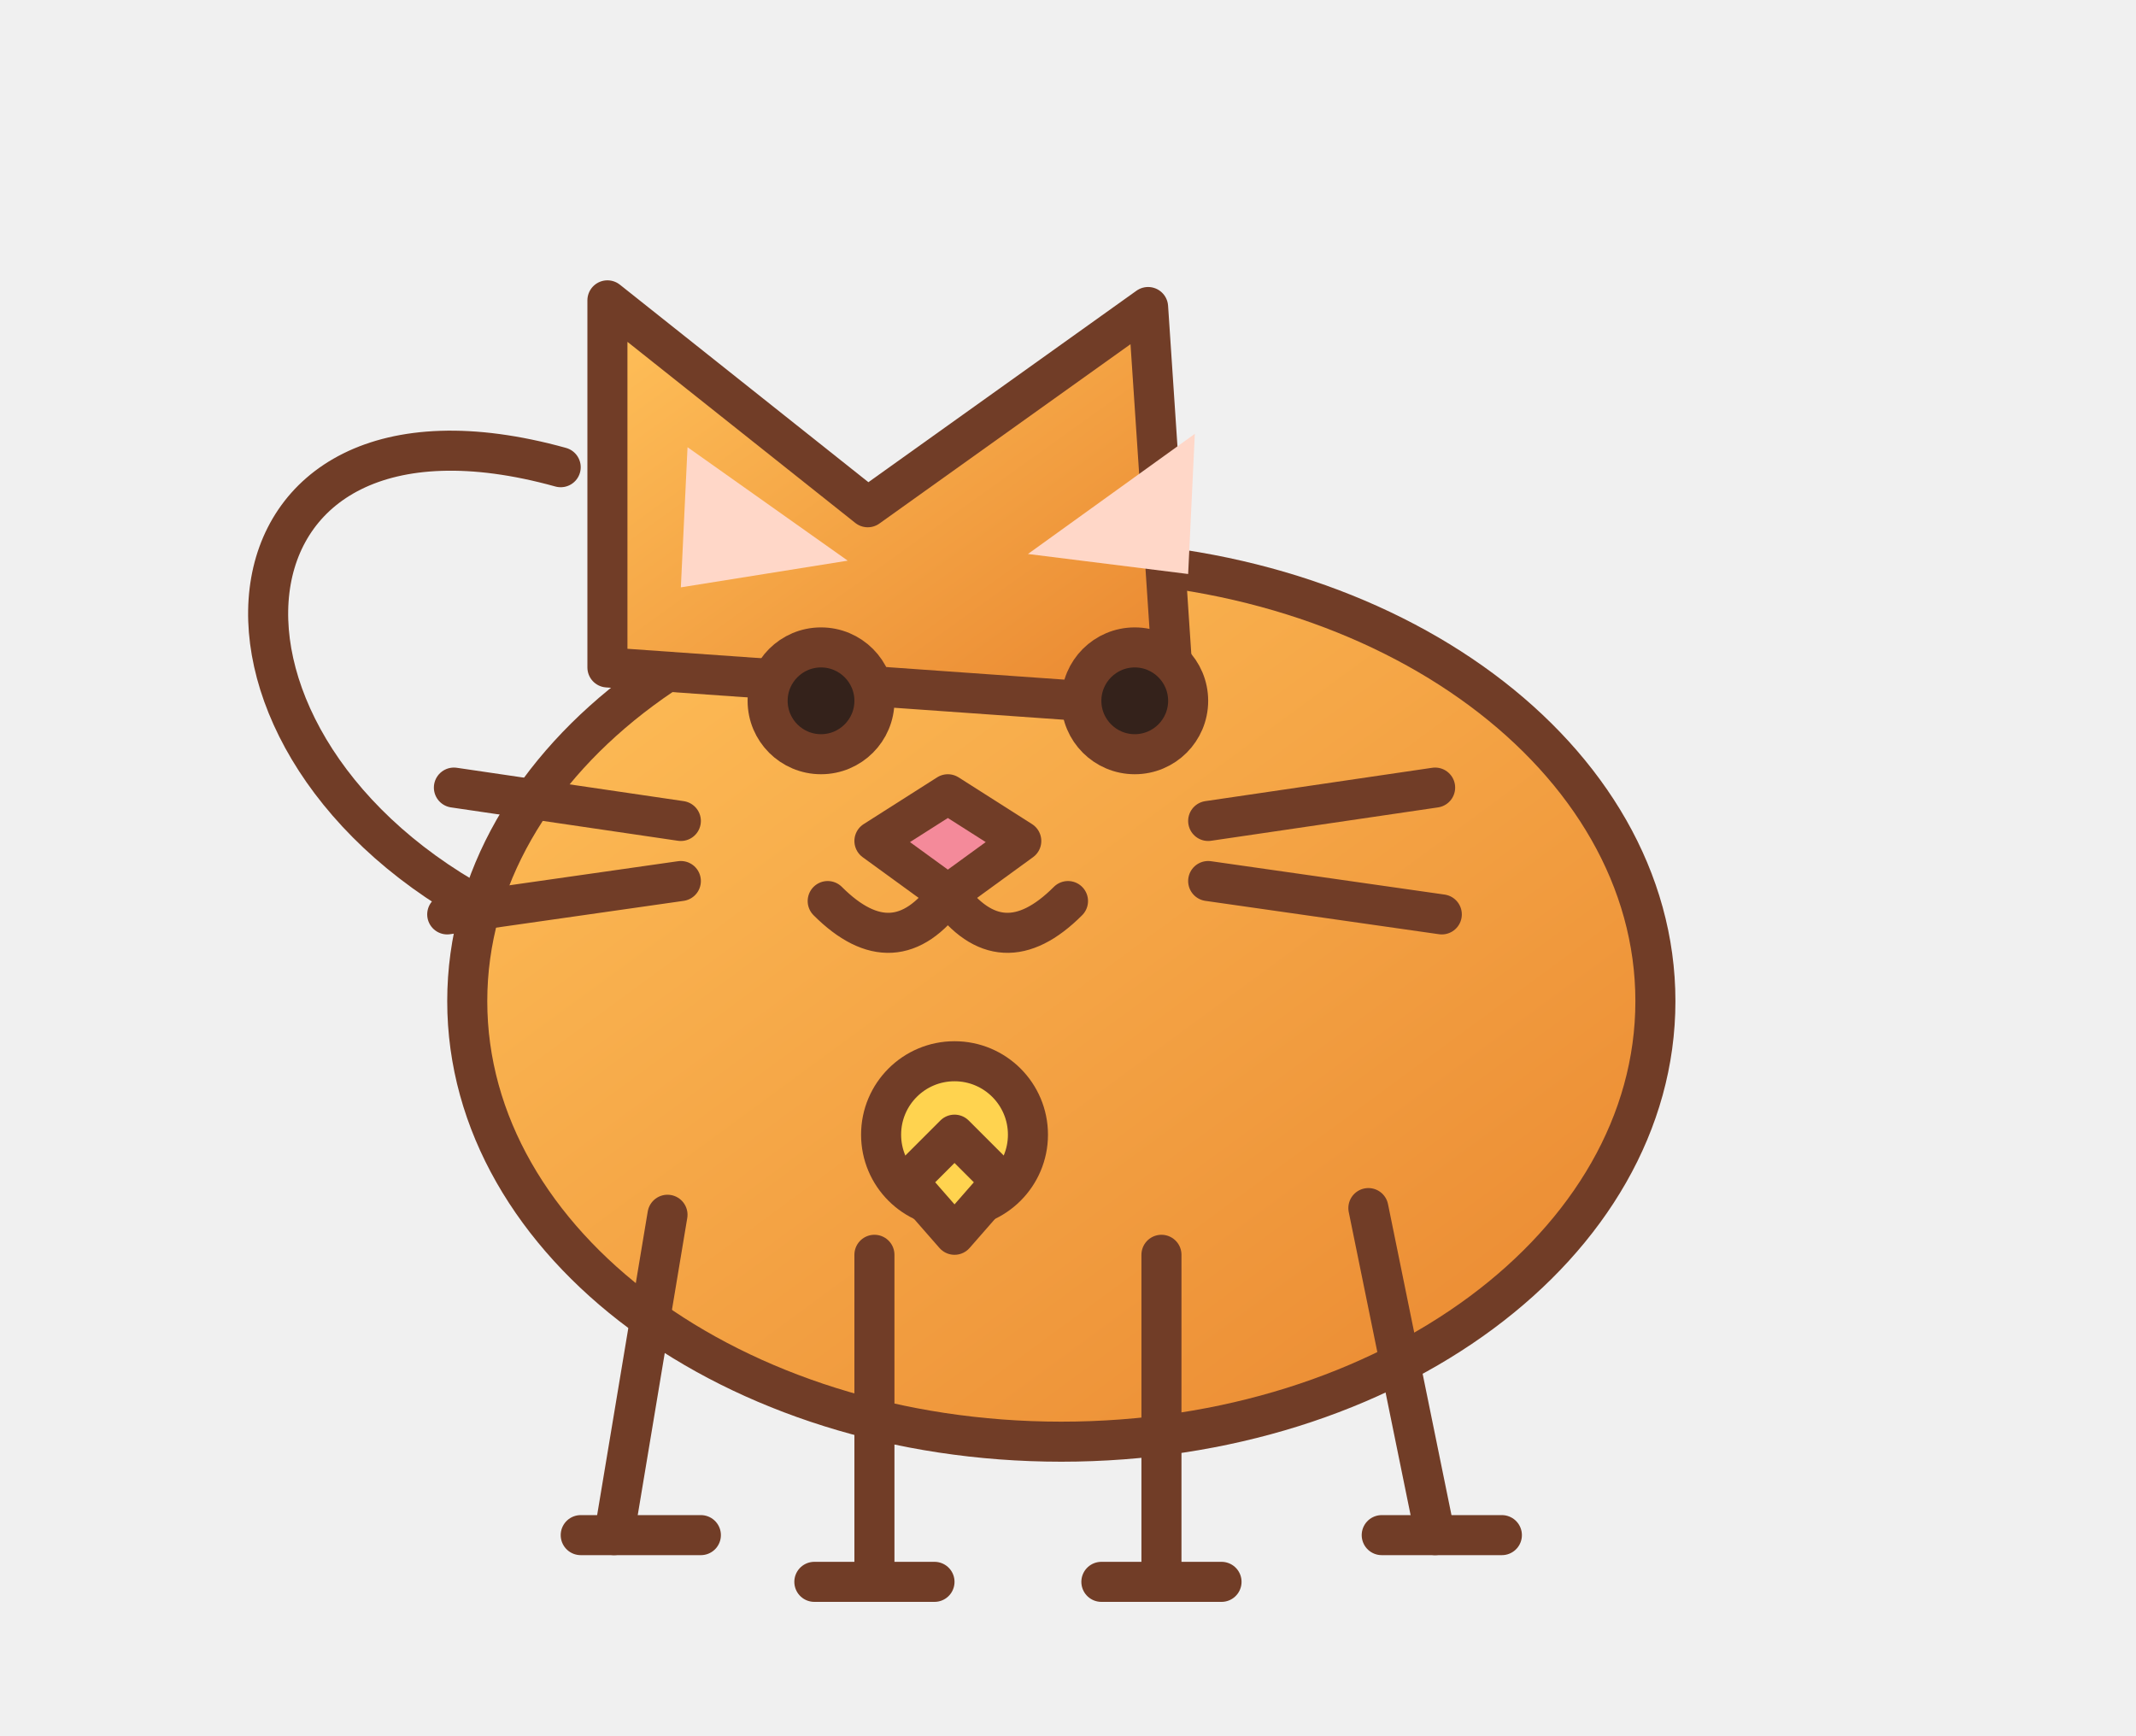
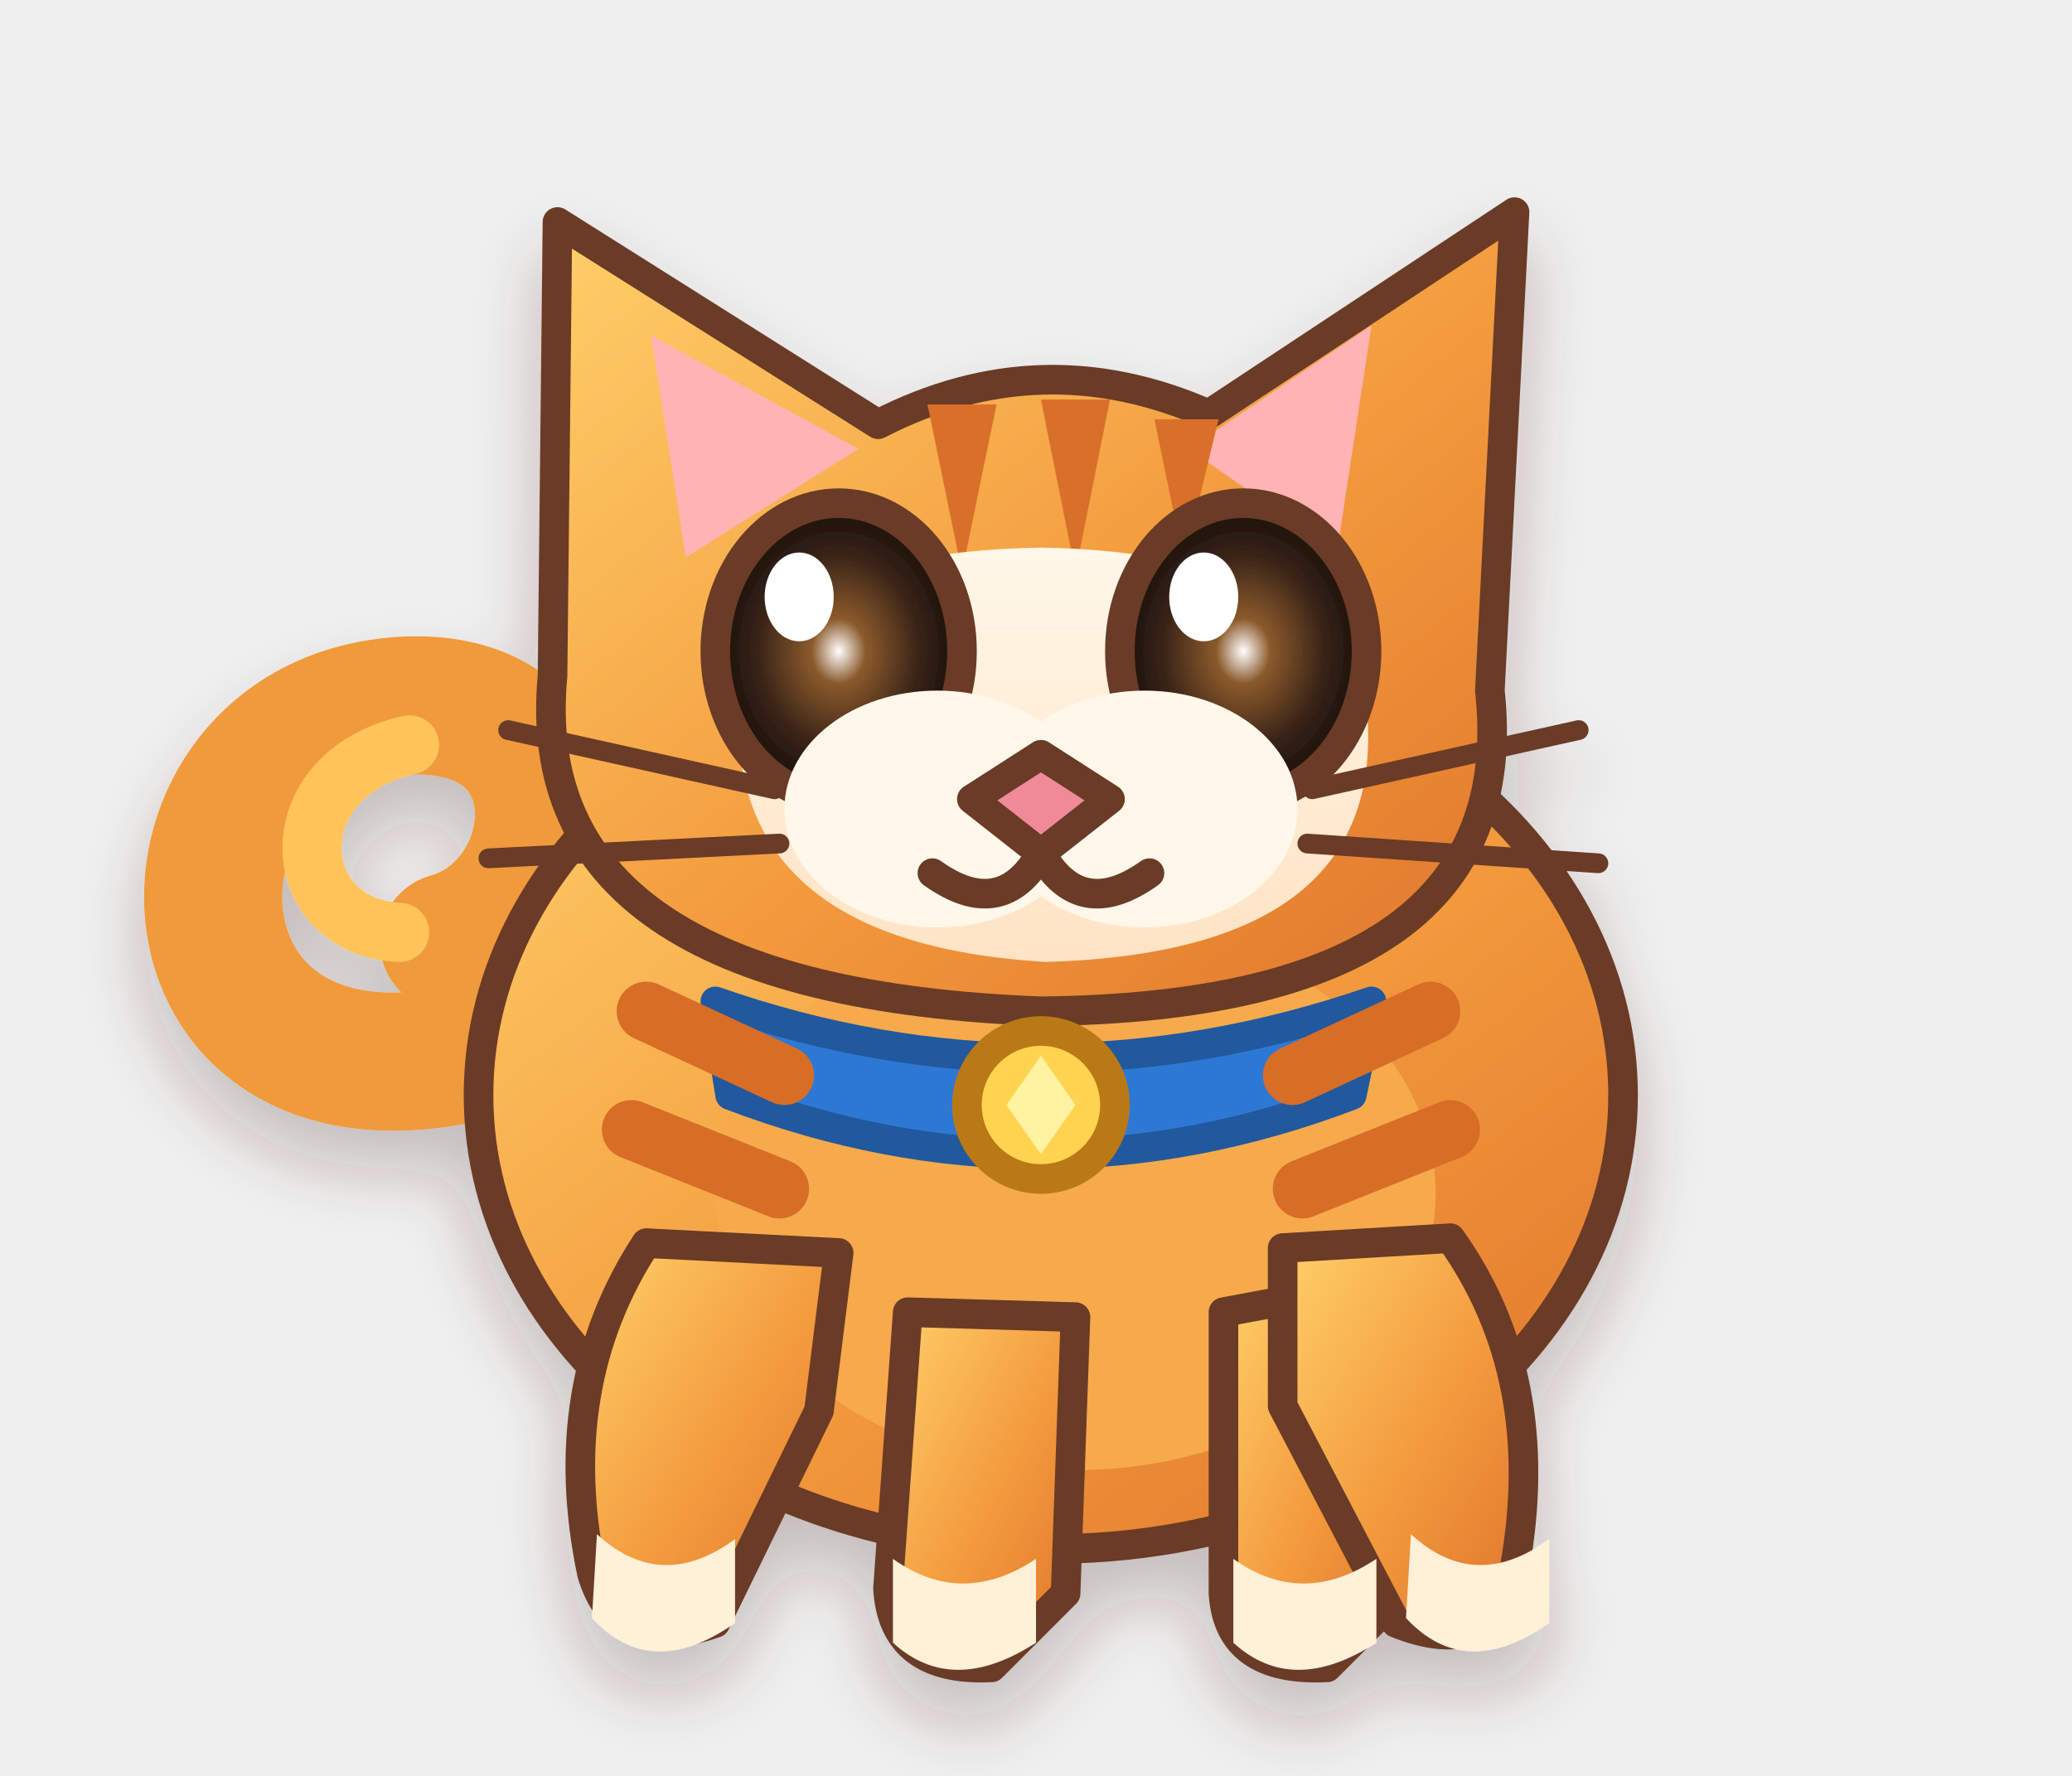
- <svg xmlns="http://www.w3.org/2000/svg" viewBox="0 0 320 260">
+ <svg xmlns="http://www.w3.org/2000/svg" viewBox="0 0 420 360">
  <defs>
    <linearGradient id="fur" x1="0" y1="0" x2="1" y2="1">
-       <stop stop-color="#FFC15A" />
-       <stop offset="1" stop-color="#E9862F" />
+       <stop stop-color="#FFD06A" />
+       <stop offset=".55" stop-color="#F39A3D" />
+       <stop offset="1" stop-color="#DF742B" />
    </linearGradient>
+     <linearGradient id="cream" x1="0" y1="0" x2="0" y2="1">
+       <stop stop-color="#FFF7E8" />
+       <stop offset="1" stop-color="#FFE3C4" />
+     </linearGradient>
+     <radialGradient id="eye">
+       <stop stop-color="#FFF" />
+       <stop offset=".22" stop-color="#8B5A2B" />
+       <stop offset=".65" stop-color="#3A2418" />
+       <stop offset="1" stop-color="#140D0A" />
+     </radialGradient>
+     <filter id="shadow">
+       <feDropShadow dx="0" dy="8" stdDeviation="7" flood-color="#4A2B1F" flood-opacity=".25" />
+     </filter>
  </defs>
-   <g stroke="#713D27" stroke-width="6" stroke-linecap="round" stroke-linejoin="round">
-     <path fill="none" d="M74 137C25 112 30 55 84 70" />
-     <ellipse cx="159" cy="150" rx="89" ry="66" fill="url(#fur)" />
-     <path fill="url(#fur)" d="M91 100V45l39 31 42-30 4 60z" />
-     <path fill="#FFD7C8" d="M103 67l24 17-25 4zM154 83l25-18-1 21z" stroke="none" />
-     <circle cx="123" cy="105" r="8" fill="#34221B" />
-     <circle cx="170" cy="105" r="8" fill="#34221B" />
-     <path fill="#F48A9A" d="M142 119l11 7-11 8-11-8z" />
-     <path fill="none" d="M142 134q-8 11-18 1M142 134q8 11 18 1M102 123l-34-5M102 132l-35 5M181 123l34-5M181 132l35 5" />
-     <path fill="url(#fur)" d="M100 182l-8 48M131 188v49M174 188v49M205 181l10 49" />
-     <path fill="none" d="M87 230h18M122 237h18M165 237h18M207 230h18" />
-     <circle cx="143" cy="170" r="11" fill="#FFD34F" />
-     <path fill="#FFD34F" d="M143 170l7 7-7 8-7-8z" />
+   <g filter="url(#shadow)" stroke="#6A3A25" stroke-width="6" stroke-linecap="round" stroke-linejoin="round">
+     <path fill="none" stroke="#F09A3B" stroke-width="28" d="M92 214C28 226 29 145 83 143C120 142 116 184 91 191" />
+     <path fill="none" stroke="#FFC35A" stroke-width="12" d="M83 151C56 157 58 188 81 189" />
+     <ellipse cx="213" cy="222" rx="116" ry="92" fill="url(#fur)" />
+     <ellipse cx="218" cy="242" rx="73" ry="56" fill="#F6AA4B" stroke="none" />
+     <path fill="url(#fur)" d="M112 137L113 45L178 86Q211 69 245 84L307 43L302 140Q309 204 211 205Q106 201 112 137Z" />
+     <path fill="#FFB3B4" stroke="none" d="M132 68L139 113L174 91Z" />
+     <path fill="#FFB3B4" stroke="none" d="M278 66L271 112L241 91Z" />
+     <path fill="#D96F29" stroke="none" d="M188 82h14l-7 34zM211 81h14l-7 35zM234 85h13l-7 29z" />
+     <path fill="url(#cream)" stroke="none" d="M150 139Q157 112 211 111Q267 112 277 143Q282 193 212 195Q145 191 150 139Z" />
+     <ellipse cx="170" cy="132" rx="25" ry="30" fill="url(#eye)" />
+     <ellipse cx="252" cy="132" rx="25" ry="30" fill="url(#eye)" />
+     <ellipse cx="162" cy="121" rx="7" ry="9" fill="#FFF" stroke="none" />
+     <ellipse cx="244" cy="121" rx="7" ry="9" fill="#FFF" stroke="none" />
+     <ellipse cx="190" cy="164" rx="31" ry="24" fill="#FFF8EA" stroke="none" />
+     <ellipse cx="232" cy="164" rx="31" ry="24" fill="#FFF8EA" stroke="none" />
+     <path fill="#F08A99" d="M211 153l14 9-14 11-14-11z" />
+     <path fill="none" d="M211 173q-8 14-22 4M211 173q8 14 22 4" />
+     <path fill="none" stroke-width="4" d="M157 160L103 148M158 171L99 174M266 160L320 148M265 171L324 175" />
+     <path fill="url(#fur)" d="M131 252Q112 281 120 319Q125 336 145 329L166 286L170 254Z" />
+     <path fill="url(#fur)" d="M184 266L180 322Q181 339 201 338L216 323L218 267Z" />
+     <path fill="url(#fur)" d="M248 266L248 323Q249 339 269 338L284 323L280 260Z" />
+     <path fill="url(#fur)" d="M294 251Q314 279 307 318Q303 337 283 329L260 285L260 253Z" />
+     <path fill="#FFF0D8" stroke="none" d="M121 311q13 12 28 1v17q-17 12-29-1zM181 316q14 10 29 0v17q-17 11-29 0zM250 316q14 10 29 0v17q-17 11-29 0zM286 311q13 12 28 1v17q-17 12-29-1z" />
+     <path fill="#2D78D5" stroke="#21589D" d="M145 203Q211 226 278 203L274 222Q211 246 148 222Z" />
+     <circle cx="211" cy="224" r="15" fill="#FFD34F" stroke="#B97917" />
+     <path fill="#FFF2A0" stroke="none" d="M211 214l7 10-7 10-7-10z" />
+     <path fill="none" stroke="#D86D28" stroke-width="12" d="M131 205l28 13M128 229l30 12M290 205l-28 13M294 229l-30 12" />
  </g>
</svg>
